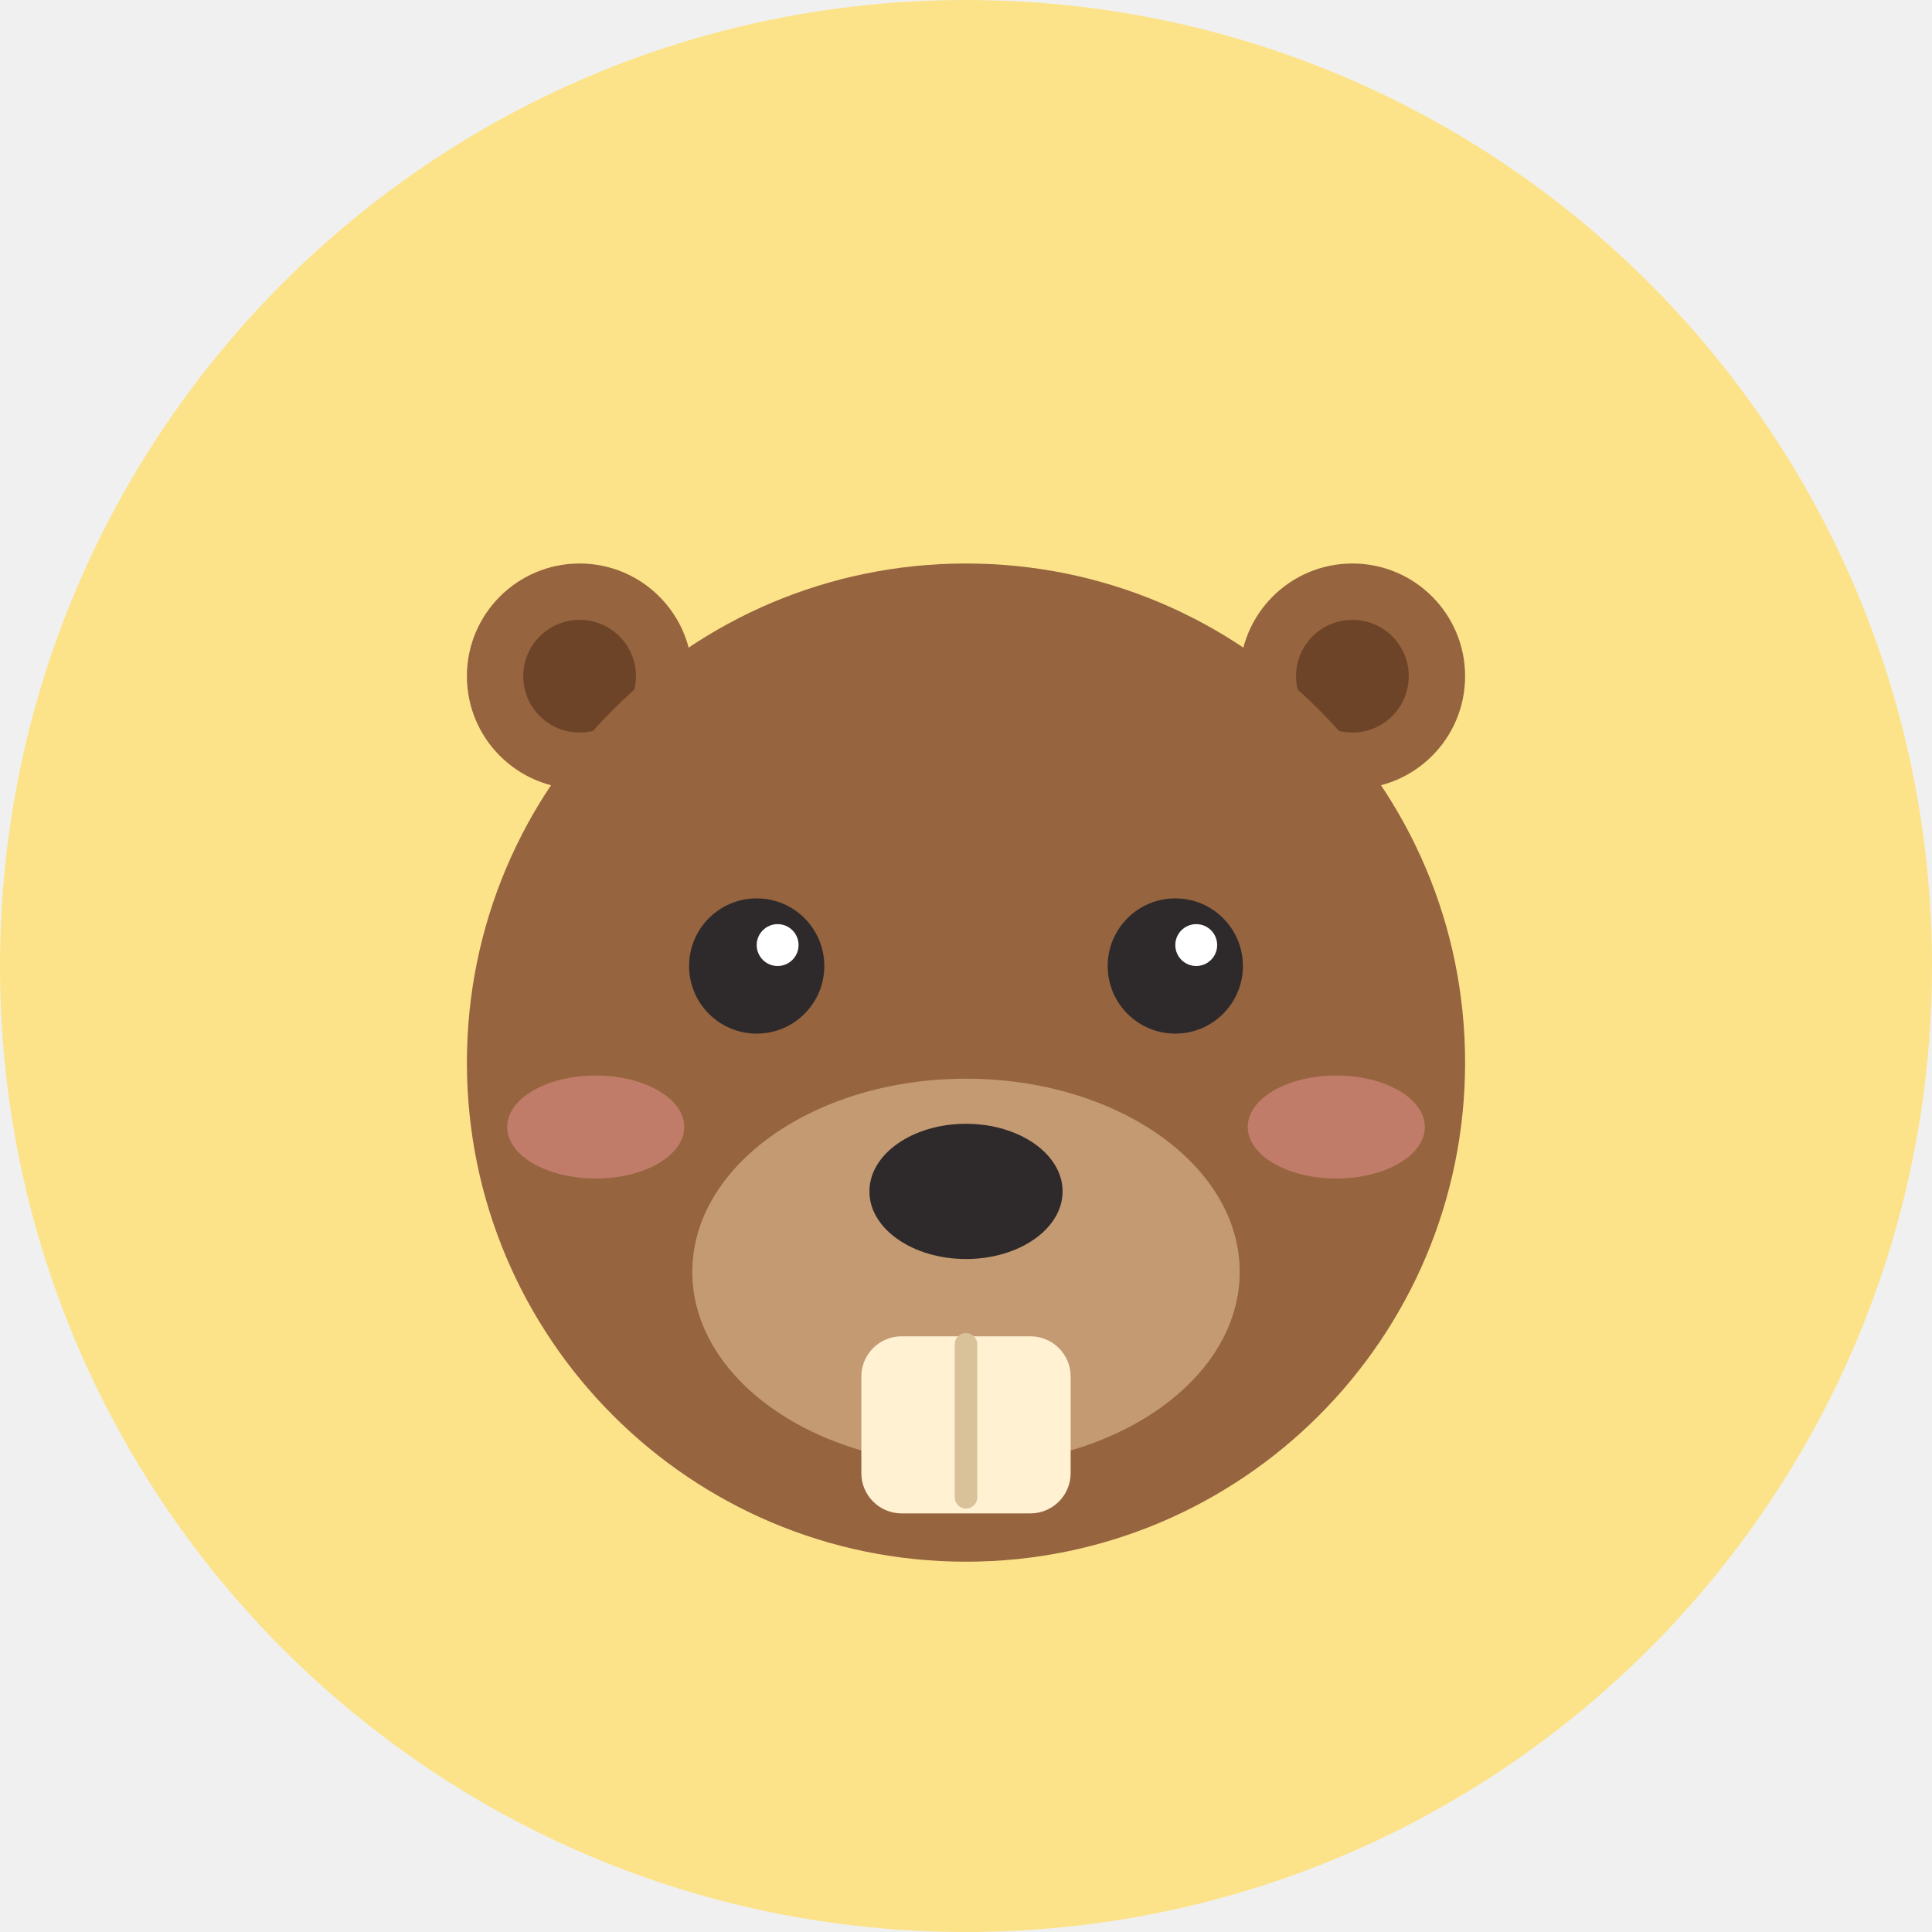
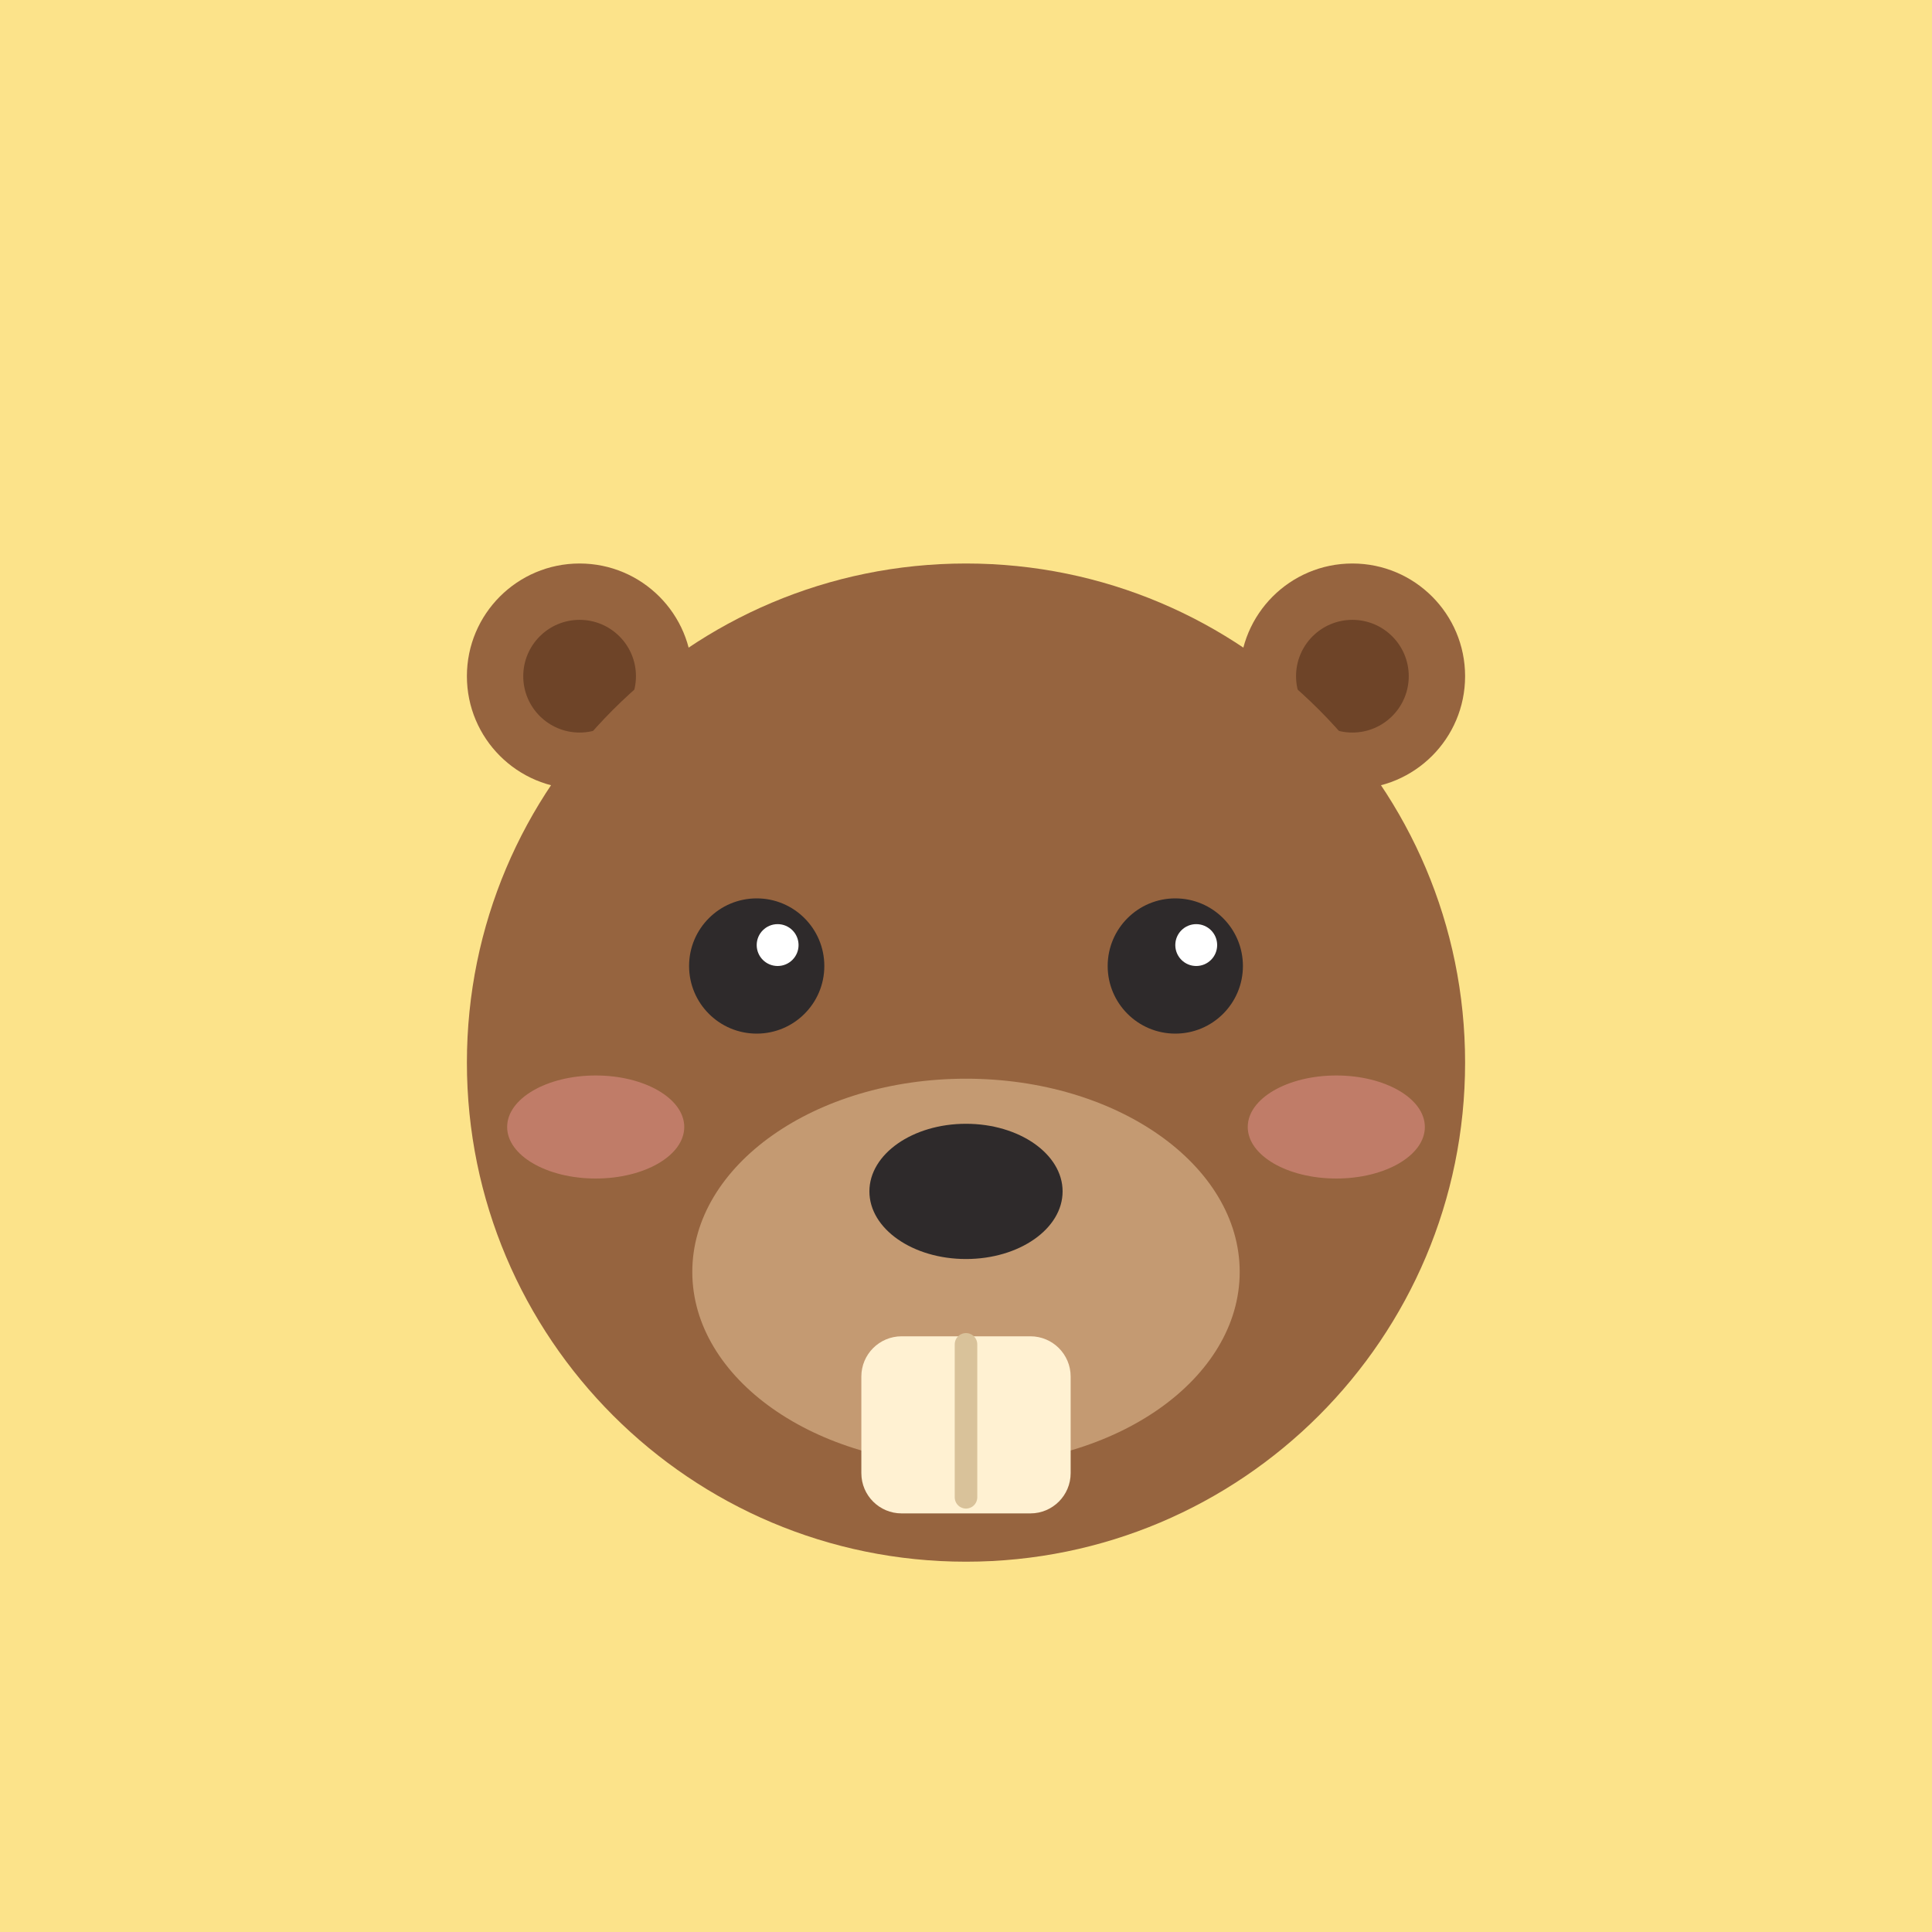
<svg xmlns="http://www.w3.org/2000/svg" viewBox="0 0 120 120" width="120" height="120">
-   <defs>
-     <clipPath id="clip-beaver-butter">
-       <circle cx="60" cy="60" r="60" />
-     </clipPath>
-   </defs>
-   <g clip-path="url(#clip-beaver-butter)">
-     <rect width="120" height="120" fill="#FCE38A" />
-     <circle cx="36" cy="42" r="7" fill="#96643F" />
-     <circle cx="84" cy="42" r="7" fill="#96643F" />
-     <circle cx="36" cy="42" r="3.5" fill="#6E4428" />
-     <circle cx="84" cy="42" r="3.5" fill="#6E4428" />
-     <circle cx="60" cy="66" r="31" fill="#96643F" />
-     <ellipse cx="60" cy="79" rx="17" ry="12" fill="#C49A72" />
-     <circle cx="47" cy="60" r="4.2" fill="#2E2A2B" />
-     <circle cx="48.3" cy="58.7" r="1.3" fill="#FFFFFF" />
-     <circle cx="73" cy="60" r="4.2" fill="#2E2A2B" />
-     <circle cx="74.3" cy="58.7" r="1.3" fill="#FFFFFF" />
-     <ellipse cx="60" cy="74" rx="6" ry="4.2" fill="#2E2A2B" />
-     <rect x="53.5" y="83" width="13" height="11" rx="2.5" fill="#FFF1D2" />
-     <path d="M60 83.5 L60 93" fill="none" stroke="#D9C29A" stroke-width="1.4" stroke-linecap="round" stroke-linejoin="round" />
-     <g opacity=".45">
-       <ellipse cx="37" cy="70" rx="5.5" ry="3.2" fill="#F49A9A" />
-       <ellipse cx="83" cy="70" rx="5.5" ry="3.2" fill="#F49A9A" />
-     </g>
+   <rect width="120" height="120" fill="#FCE38A" />
+   <circle cx="36" cy="42" r="7" fill="#96643F" />
+   <circle cx="84" cy="42" r="7" fill="#96643F" />
+   <circle cx="36" cy="42" r="3.5" fill="#6E4428" />
+   <circle cx="84" cy="42" r="3.5" fill="#6E4428" />
+   <circle cx="60" cy="66" r="31" fill="#96643F" />
+   <ellipse cx="60" cy="79" rx="17" ry="12" fill="#C49A72" />
+   <circle cx="47" cy="60" r="4.2" fill="#2E2A2B" />
+   <circle cx="48.3" cy="58.7" r="1.3" fill="#FFFFFF" />
+   <circle cx="73" cy="60" r="4.2" fill="#2E2A2B" />
+   <circle cx="74.3" cy="58.7" r="1.3" fill="#FFFFFF" />
+   <ellipse cx="60" cy="74" rx="6" ry="4.2" fill="#2E2A2B" />
+   <rect x="53.5" y="83" width="13" height="11" rx="2.5" fill="#FFF1D2" />
+   <path d="M60 83.5 L60 93" fill="none" stroke="#D9C29A" stroke-width="1.4" stroke-linecap="round" stroke-linejoin="round" />
+   <g opacity=".45">
+     <ellipse cx="37" cy="70" rx="5.5" ry="3.2" fill="#F49A9A" />
+     <ellipse cx="83" cy="70" rx="5.5" ry="3.2" fill="#F49A9A" />
  </g>
</svg>
